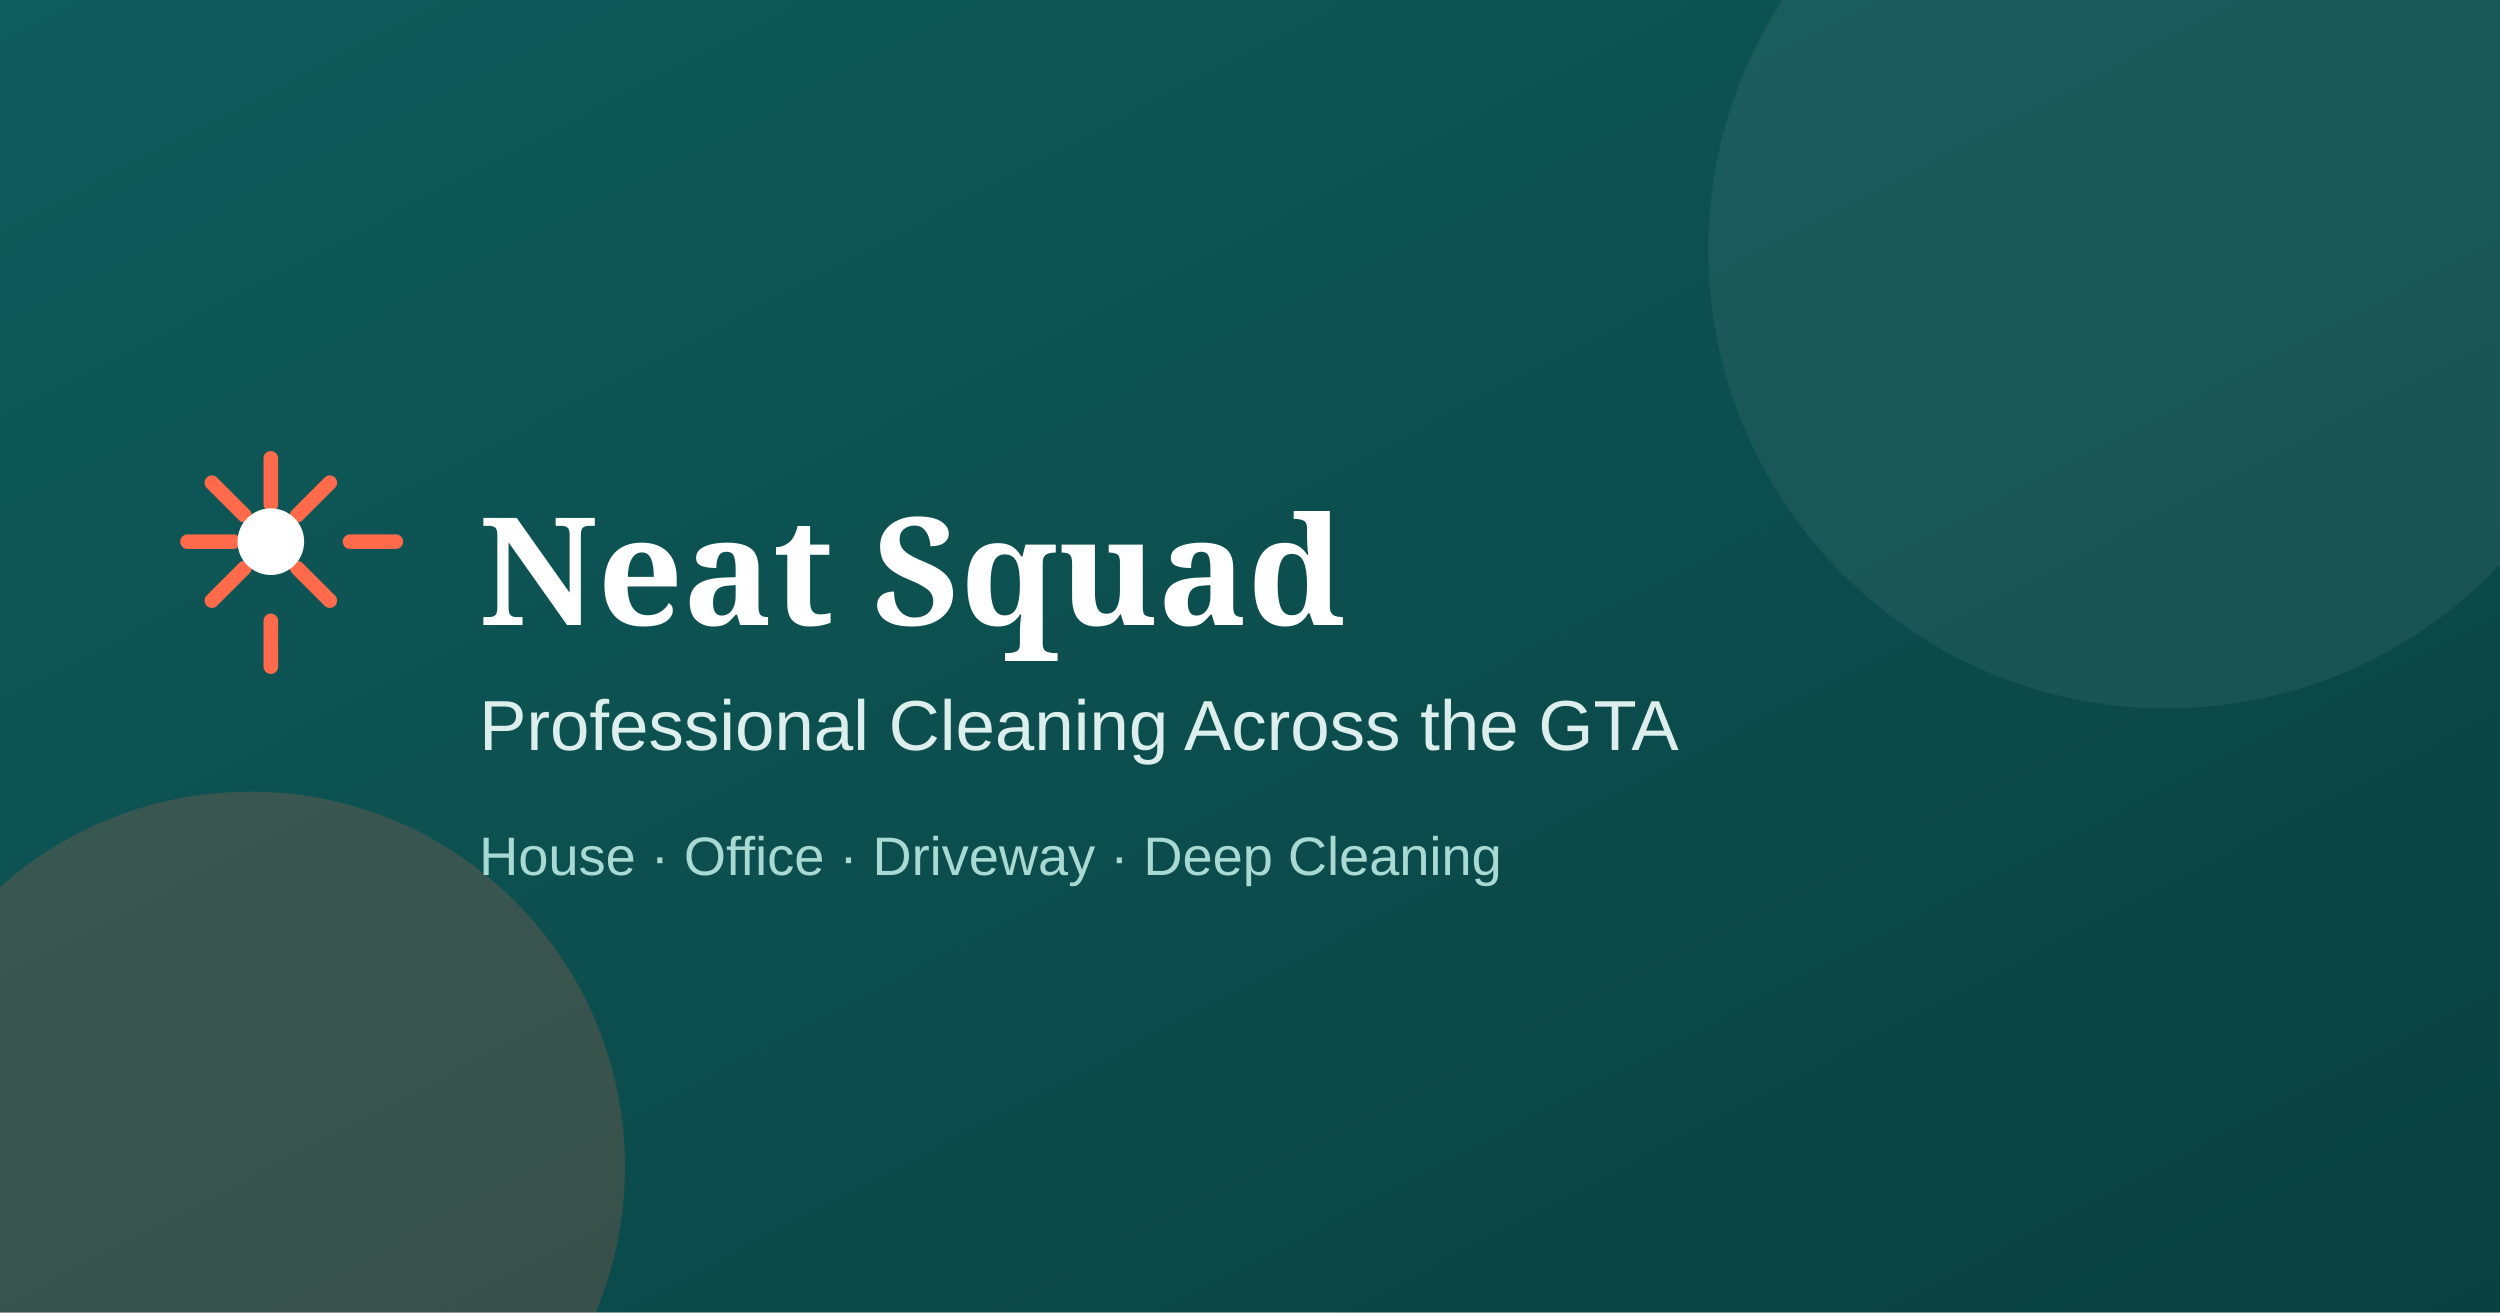
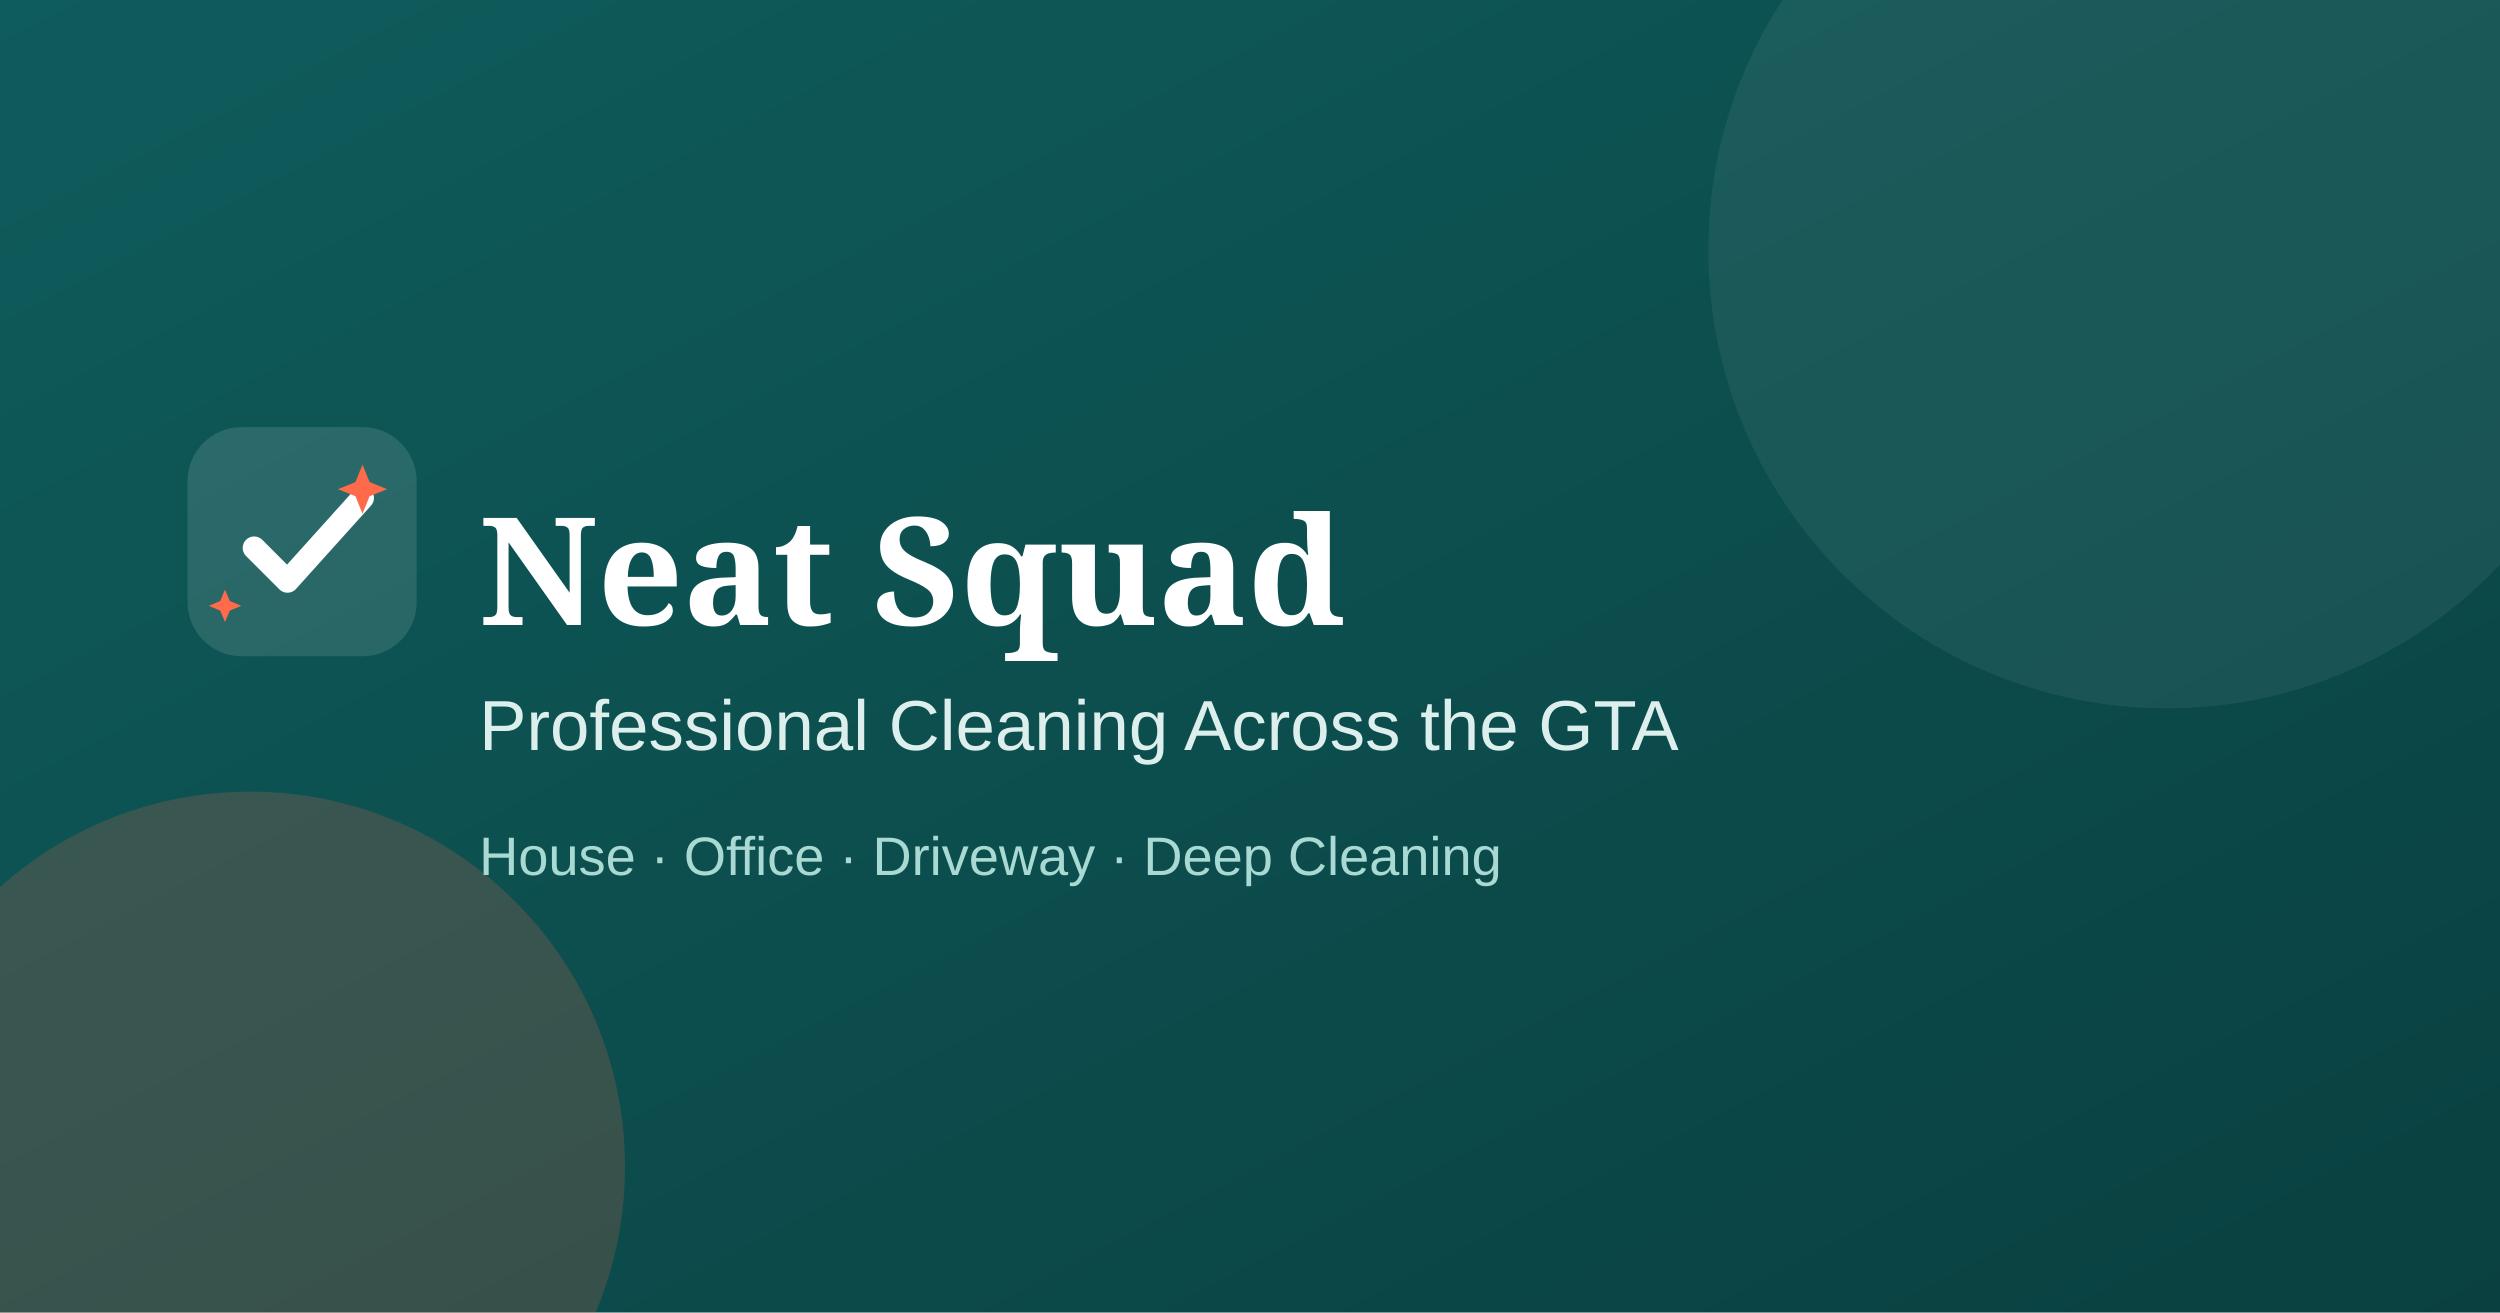
<svg xmlns="http://www.w3.org/2000/svg" width="1200" height="630" viewBox="0 0 1200 630">
  <defs>
    <linearGradient id="bg" x1="0" y1="0" x2="1" y2="1">
      <stop offset="0%" stop-color="#0f5c5c" />
      <stop offset="100%" stop-color="#0a4040" />
    </linearGradient>
  </defs>
  <rect width="1200" height="630" fill="url(#bg)" />
  <circle cx="1040" cy="120" r="220" fill="#ffffff" opacity="0.06" />
  <circle cx="120" cy="560" r="180" fill="#ff6b4a" opacity="0.18" />
-   <g transform="translate(90,220)">
-     <path d="M40 0v22M40 78v22M0 40h22M78 40h22M11.7 11.7l15.6 15.6M52.7 52.7l15.6 15.6M68.3 11.7 52.7 27.3M27.3 52.7 11.7 68.3" stroke="#ff6b4a" stroke-width="7" stroke-linecap="round" transform="translate(0,0)" />
-     <circle cx="40" cy="40" r="16" fill="#ffffff" />
+   <g transform="translate(90,205)">
+     <rect width="110" height="110" rx="26" fill="#ffffff" opacity="0.12" />
+     <path d="M32 58l16 16 36-40" fill="none" stroke="#ffffff" stroke-width="11" stroke-linecap="round" stroke-linejoin="round" />
+     <path d="M84 18l3.4 8.4 8.4 3.4-8.4 3.4-3.4 8.4-3.4-8.4-8.4-3.4 8.4-3.4z" fill="#ff6b4a" />
+     <path d="M18 78l2.3 5.5 5.5 2.3-5.5 2.3-2.3 5.5-2.3-5.5-5.5-2.3 5.5-2.3z" fill="#ff6b4a" />
  </g>
  <text x="230" y="300" font-family="Georgia, serif" font-size="72" font-weight="700" fill="#ffffff">Neat Squad</text>
  <text x="230" y="360" font-family="Arial, sans-serif" font-size="34" fill="#dcefec">Professional Cleaning Across the GTA</text>
  <text x="230" y="420" font-family="Arial, sans-serif" font-size="26" fill="#a9d9d3">House · Office · Driveway · Deep Cleaning</text>
</svg>
